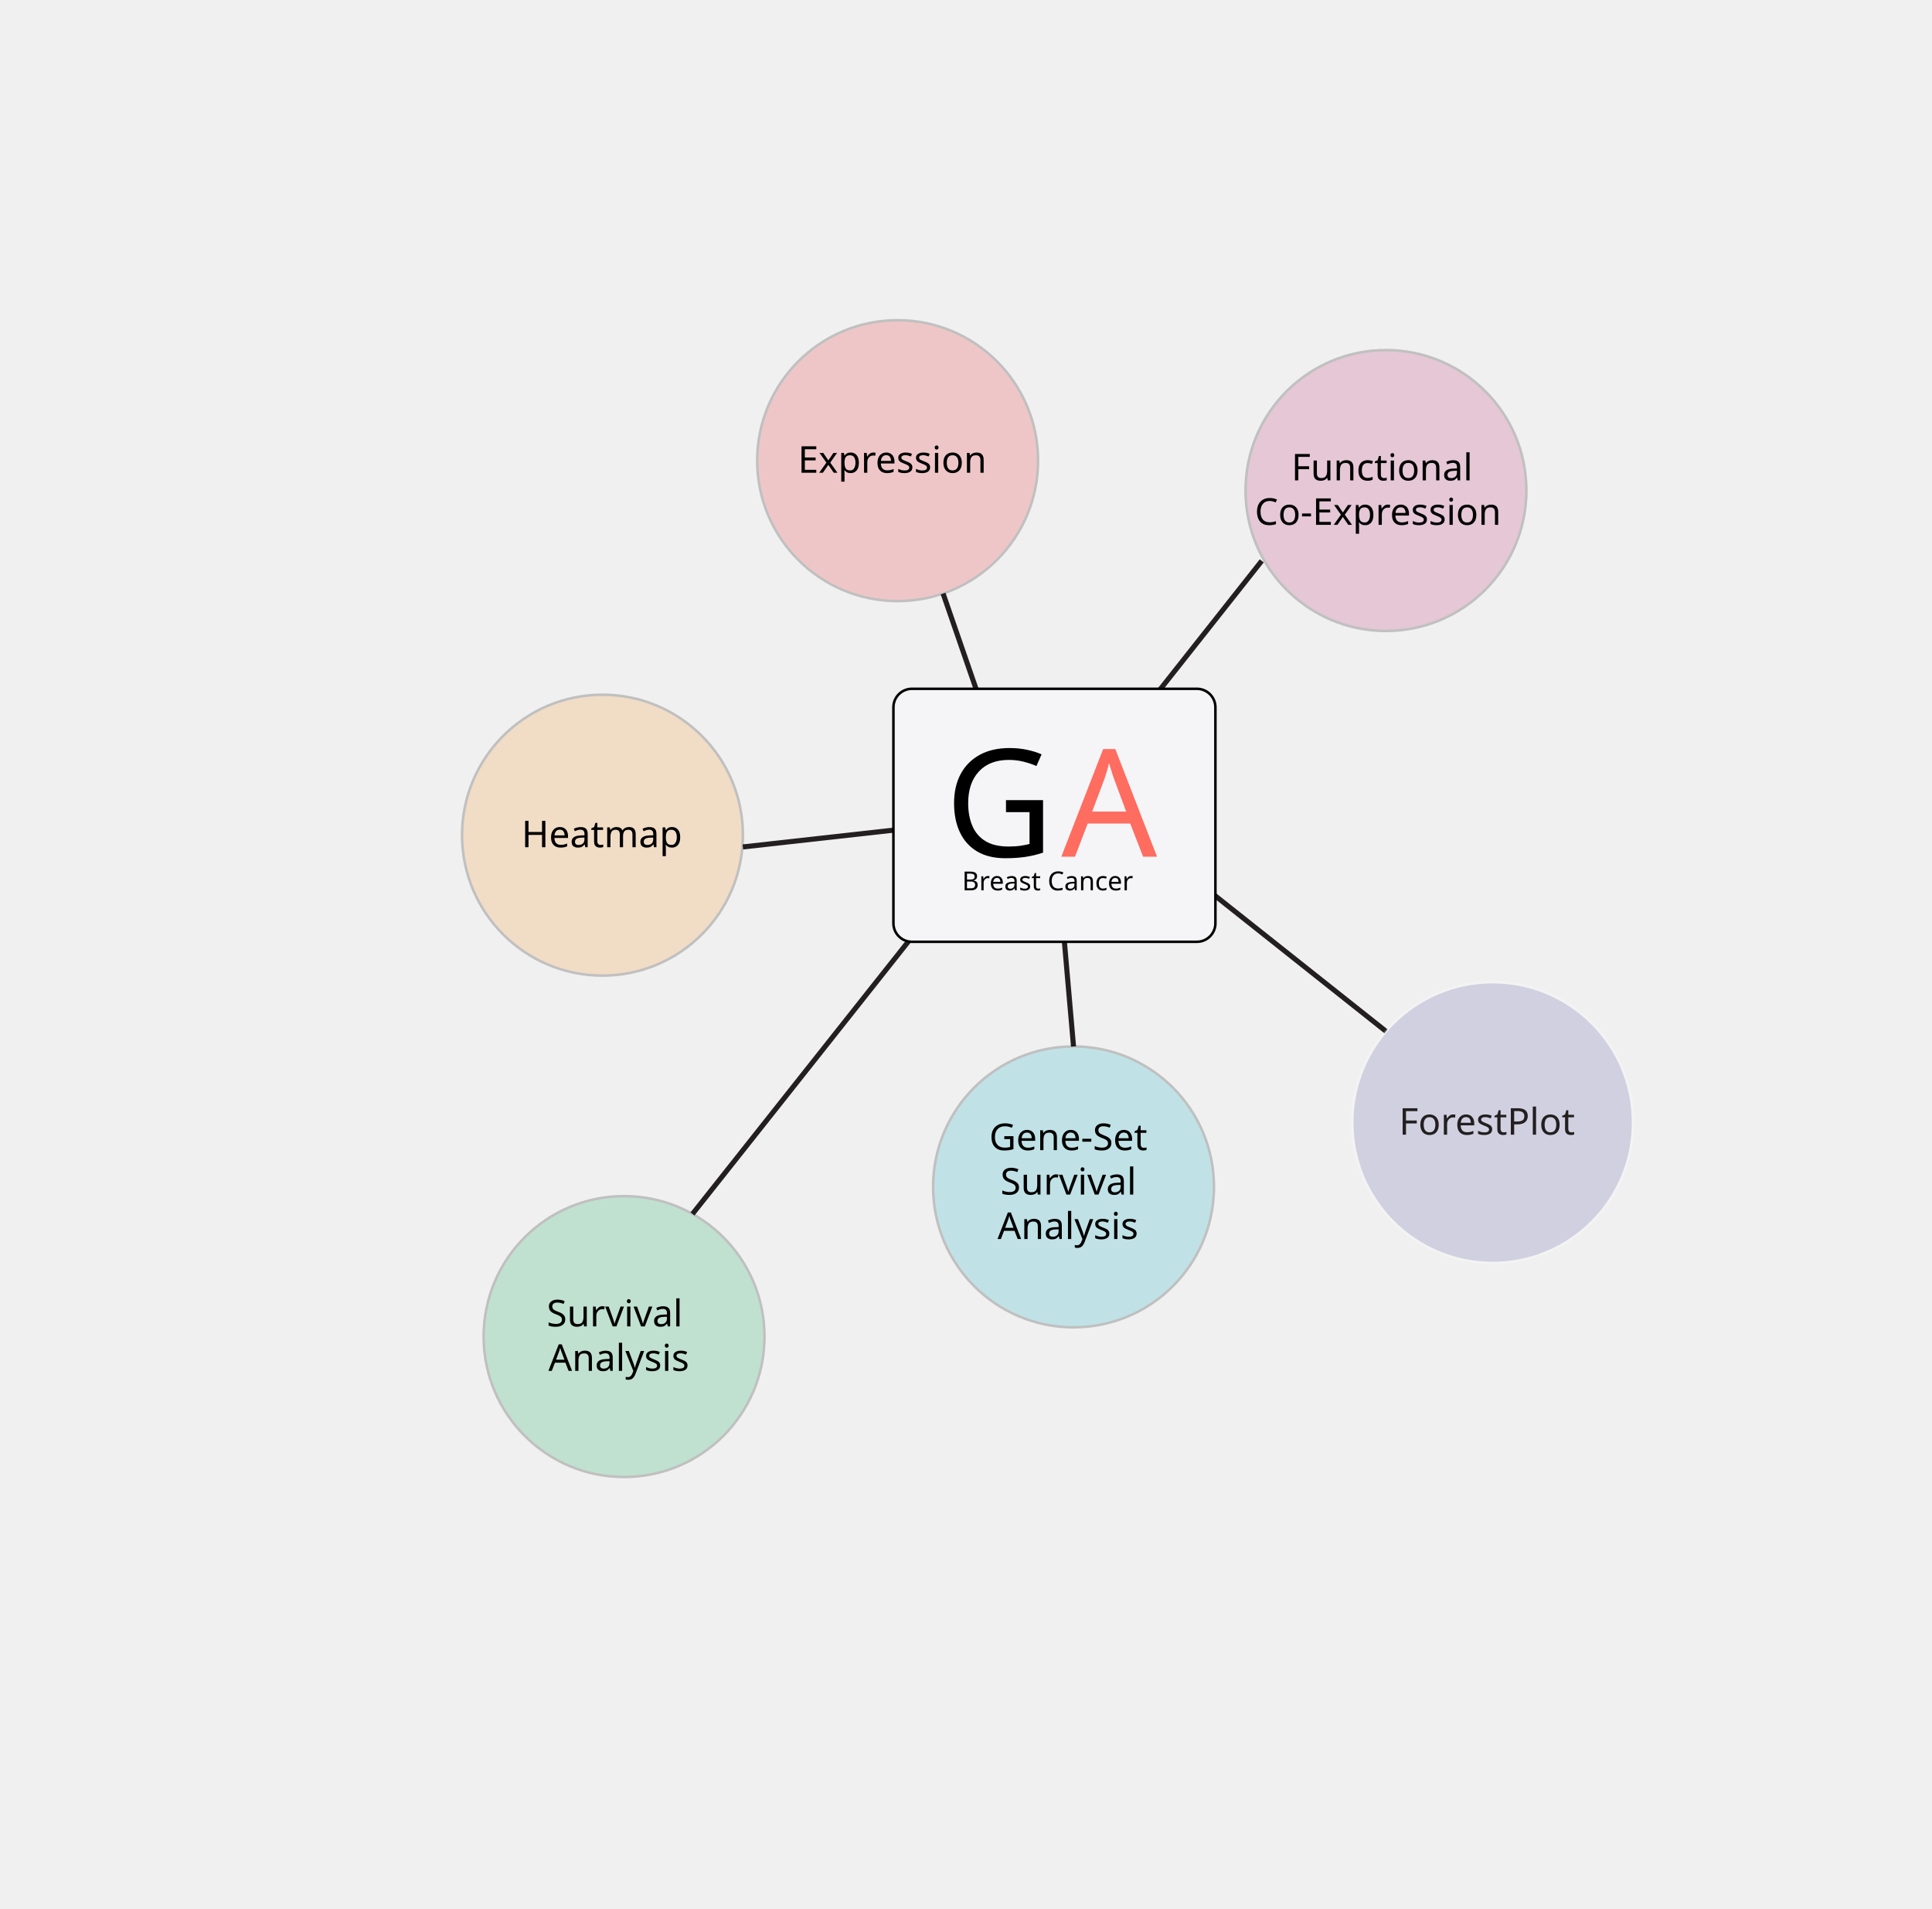
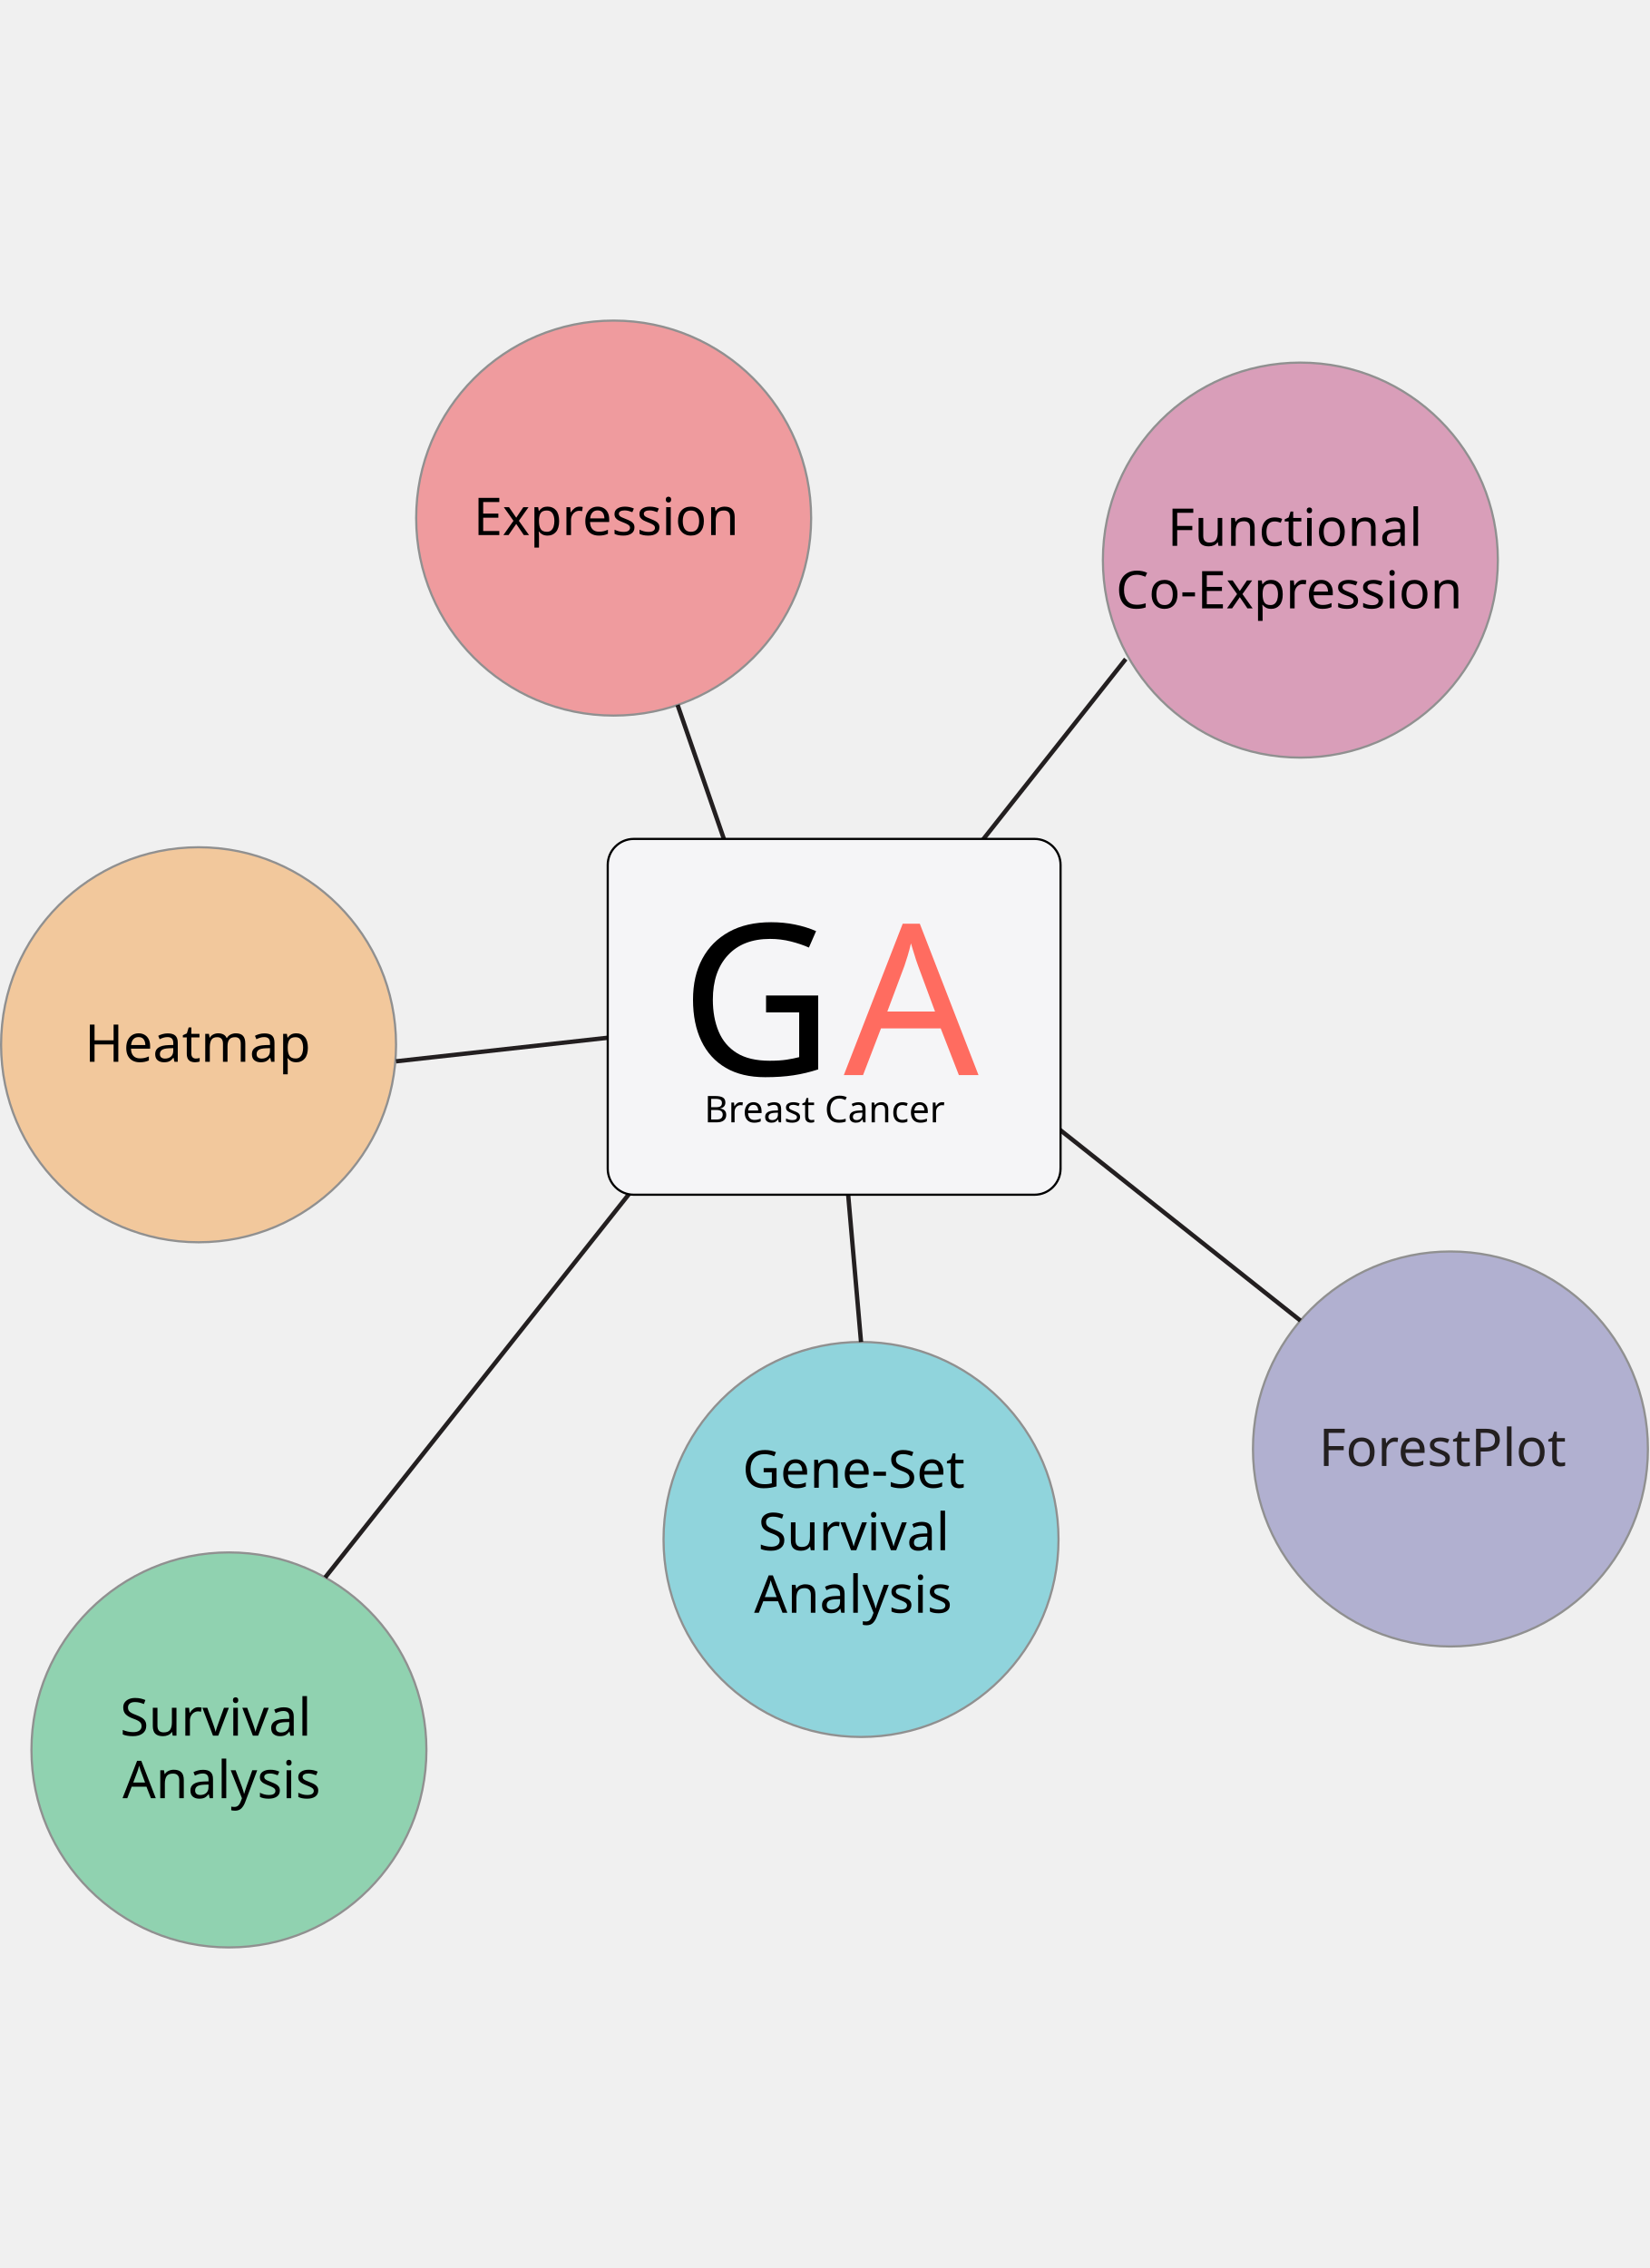
- <svg xmlns="http://www.w3.org/2000/svg" version="1.1" id="Layer_1" x="0px" y="0px" width="760px" height="750.58px" viewBox="0 0 760 750.58" enable-background="new 0 0 760 750.58" xml:space="preserve">
-   <line fill="#231F20" stroke="#231F20" stroke-width="2" stroke-miterlimit="10" x1="448.88" y1="280.64" x2="496.34" y2="220.61" />
-   <line fill="none" stroke="#231F20" stroke-width="2" stroke-miterlimit="10" x1="417.88" y1="361" x2="422.3" y2="411.62" />
-   <line fill="none" stroke="#231F20" stroke-width="2" stroke-miterlimit="10" x1="387.3" y1="280.64" x2="370.99" y2="233.47" />
-   <line fill="none" stroke="#231F20" stroke-width="2" stroke-miterlimit="10" x1="370.99" y1="324.35" x2="292.23" y2="333.13" />
-   <line fill="none" stroke="#231F20" stroke-width="2" stroke-miterlimit="10" x1="370.99" y1="353.09" x2="272.42" y2="477.48" />
-   <line fill="none" stroke="#231F20" stroke-width="2" stroke-miterlimit="10" x1="452.96" y1="332.47" x2="545.2" y2="405.64" />
+ <svg xmlns="http://www.w3.org/2000/svg" xmlns:xlink="http://www.w3.org/1999/xlink" version="1.1" id="Layer_1" x="0px" y="0px" width="800px" height="1100px" viewBox="0 0 760 750.58" enable-background="new 0 0 760 750.58" xml:space="preserve">
+   <line fill="none" stroke="#231F20" stroke-width="2" stroke-miterlimit="10" x1="440.56" y1="255.34" x2="518.75" y2="156.45" />
+   <line fill="none" stroke="#231F20" stroke-width="2" stroke-miterlimit="10" x1="389.49" y1="387.72" x2="396.77" y2="471.11" />
+   <line fill="none" stroke="#231F20" stroke-width="2" stroke-miterlimit="10" x1="339.11" y1="255.34" x2="312.25" y2="177.62" />
+   <line fill="none" stroke="#231F20" stroke-width="2" stroke-miterlimit="10" x1="312.25" y1="327.35" x2="182.5" y2="341.8" />
+   <line fill="none" stroke="#231F20" stroke-width="2" stroke-miterlimit="10" x1="312.25" y1="374.69" x2="149.86" y2="579.61" />
+   <line fill="none" stroke="#231F20" stroke-width="2" stroke-miterlimit="10" x1="447.29" y1="340.72" x2="599.23" y2="461.26" />
  <g>
-     <circle opacity="0.2" fill="#ED1C24" stroke="#000000" stroke-miterlimit="10" cx="353.1" cy="181.19" r="55.24" />
-     <text transform="matrix(1 0 0 1 313.8916 185.9478)" font-family="'ArialRoundedMTBold'" font-size="14.568">Expression</text>
+     <path fill="#F5F5F7" stroke="#000000" stroke-miterlimit="10" d="M488.71,391.27c0,6.63-5.37,12-12,12H292.05   c-6.63,0-12-5.37-12-12V251.33c0-6.63,5.37-12,12-12h184.67c6.63,0,12,5.37,12,12V391.27z" />
+     <text transform="matrix(1 0 0 1 313.4131 348.1479)">
+       <tspan x="0" y="0" font-family="'Verdana'" font-size="97.281">G</tspan>
+       <tspan x="75.43" y="0" fill="#FF6C60" font-family="'Verdana'" font-size="97.281">A</tspan>
+     </text>
+     <text transform="matrix(1 0 0 1 324.5542 369.9058)" font-family="'Verdana'" font-size="16.961">Breast Cancer</text>
  </g>
-   <g>
-     <circle opacity="0.2" fill="#F68B1F" stroke="#000000" stroke-miterlimit="10" cx="237" cy="328.5" r="55.24" />
-     <text transform="matrix(1 0 0 1 205.1768 333.2534)" font-family="'ArialRoundedMTBold'" font-size="14.568">Heatmap</text>
-   </g>
-   <g>
-     <circle opacity="0.2" fill="#B72467" stroke="#000000" stroke-miterlimit="10" cx="545.2" cy="192.94" r="55.24" />
-     <text transform="matrix(1 0 0 1 508.0146 188.9565)">
-       <tspan x="0" y="0" font-family="'ArialRoundedMTBold'" font-size="14.568">Functional</tspan>
-       <tspan x="-14.43" y="17.48" font-family="'ArialRoundedMTBold'" font-size="14.568">Co-Expression</tspan>
-     </text>
-   </g>
-   <g>
-     <circle opacity="0.2" fill="#00A651" stroke="#000000" stroke-miterlimit="10" cx="245.49" cy="525.72" r="55.24" />
-     <text transform="matrix(1 0 0 1 215.0518 521.7339)">
-       <tspan x="0" y="0" font-family="'ArialRoundedMTBold'" font-size="14.568">Survival </tspan>
-       <tspan x="0.68" y="17.48" font-family="'ArialRoundedMTBold'" font-size="14.568">Analysis</tspan>
-     </text>
-   </g>
-   <g>
-     <circle opacity="0.2" fill="#00ABBD" stroke="#000000" stroke-miterlimit="10" cx="422.3" cy="466.85" r="55.24" />
-     <text transform="matrix(1 0 0 1 389.1357 452.3882)">
-       <tspan x="0" y="0" font-family="'ArialRoundedMTBold'" font-size="14.568">Gene-Set</tspan>
-       <tspan x="4.4" y="17.48" font-family="'ArialRoundedMTBold'" font-size="14.568">Survival</tspan>
-       <tspan x="3.26" y="34.96" font-family="'ArialRoundedMTBold'" font-size="14.568">Analysis</tspan>
-     </text>
-   </g>
-   <circle opacity="0.2" fill="#524FA1" stroke="#FFFFFF" stroke-miterlimit="10" cx="587.17" cy="441.55" r="55.24" />
-   <text transform="matrix(1 0 0 1 550.3652 446.3052)" fill="#231F20" font-family="'ArialRoundedMTBold'" font-size="14.568">ForestPlot</text>
-   <g>
-     <path fill="#F5F5F7" stroke="#000000" stroke-miterlimit="10" d="M478.11,363.16c0,4.02-3.26,7.28-7.28,7.28h-112.1   c-4.02,0-7.28-3.26-7.28-7.28v-84.95c0-4.02,3.26-7.28,7.28-7.28h112.1c4.02,0,7.28,3.26,7.28,7.28V363.16z" />
-     <text transform="matrix(1 0 0 1 371.6982 336.979)">
-       <tspan x="0" y="0" font-family="'Verdana'" font-size="59.051">G</tspan>
-       <tspan x="45.79" y="0" fill="#FF6C60" font-family="'Verdana'" font-size="59.051">A</tspan>
-     </text>
-     <text transform="matrix(1 0 0 1 378.4619 350.187)" font-family="'Verdana'" font-size="10.295">Breast Cancer</text>
-   </g>
+   <a target="_parent" xlink:href="../../../Expression.html">
+     <g>
+       <circle id="expression_circle" opacity=".4" fill="#ED1C24" stroke="#000000" stroke-miterlimit="10" cx="282.78" cy="91.5" r="91">
+         <set attributeName="opacity" to="1" begin="expression_text.mouseover" end="expression_text.mouseout" />
+       </circle>
+       <text id="expression_text" transform="matrix(1 0 0 1 218.1792 99.3364)" font-family="'ArialRoundedMTBold'" font-size="24">Expression</text>
+     </g>
+   </a>
+   <a target="_parent" xlink:href="../../../Heatmap.html">
+     <g>
+       <circle id="heatmap_circle" opacity=".4" fill="#F68B1F" stroke="#000000" stroke-miterlimit="10" cx="91.5" cy="334.17" r="91">
+         <set attributeName="opacity" to="1" begin="heatmap_text.mouseover" end="heatmap_text.mouseout" />
+       </circle>
+       <text id="heatmap_text" transform="matrix(1 0 0 1 39.082 342.0103)" font-family="'ArialRoundedMTBold'" font-size="24">Heatmap</text>
+     </g>
+   </a>
+   <a target="_parent" xlink:href="../../../Correlation.html">
+     <g>
+       <circle id="corr_circle" opacity=".4" fill="#B72467" stroke="#000000" stroke-miterlimit="10" cx="599.23" cy="110.86" r="91">
+         <set attributeName="opacity" to="1" begin="corr_text.mouseover" end="corr_text.mouseout" />
+       </circle>
+       <text id="corr_text" transform="matrix(1 0 0 1 537.9805 104.293)">
+         <tspan x="0" y="0" font-family="'ArialRoundedMTBold'" font-size="24">Functional</tspan>
+         <tspan x="-23.77" y="28.8" font-family="'ArialRoundedMTBold'" font-size="24">Co-Expression</tspan>
+       </text>
+     </g>
+   </a>
+   <a target="_parent" xlink:href="../../../Surv.html">
+     <g>
+       <circle id="surv_circle" opacity=".4" fill="#00A651" stroke="#000000" stroke-miterlimit="10" cx="105.5" cy="659.08" r="91">
+         <set attributeName="opacity" to="1" begin="surv_text.mouseover" end="surv_text.mouseout" />
+       </circle>
+       <text id="surv_text" transform="matrix(1 0 0 1 55.3496 652.5151)">
+         <tspan x="0" y="0" font-family="'ArialRoundedMTBold'" font-size="24">Survival </tspan>
+         <tspan x="1.12" y="28.8" font-family="'ArialRoundedMTBold'" font-size="24">Analysis</tspan>
+       </text>
+     </g>
+   </a>
+   <a target="_parent" xlink:href="../../../Surv_sig.html">
+     <g>
+       <circle id="survsig_circle" opacity=".4" fill="#00ABBD" stroke="#000000" stroke-miterlimit="10" cx="396.77" cy="562.11" r="91">
+         <set attributeName="opacity" to="1" begin="survsig_text.mouseover" end="survsig_text.mouseout" />
+       </circle>
+       <text id="survsig_text" transform="matrix(1 0 0 1 342.1377 538.2749)">
+         <tspan x="0" y="0" font-family="'ArialRoundedMTBold'" font-size="24">Gene-Set</tspan>
+         <tspan x="7.24" y="28.8" font-family="'ArialRoundedMTBold'" font-size="24">Survival</tspan>
+         <tspan x="5.37" y="57.6" font-family="'ArialRoundedMTBold'" font-size="24">Analysis</tspan>
+       </text>
+     </g>
+   </a>
+   <a target="_parent" xlink:href="../../../ForestPlot.html">
+     <g>
+       <circle id="forest_circle" opacity=".4" fill="#524FA1" stroke="#000000" stroke-miterlimit="10" cx="668.38" cy="520.42" r="91">
+         <set attributeName="opacity" to="1" begin="forest_text.mouseover" end="forest_text.mouseout" />
+       </circle>
+       <text id="forest_text" transform="matrix(1 0 0 1 607.75 528.2524)" fill="#231F20" font-family="'ArialRoundedMTBold'" font-size="24">ForestPlot</text>
+     </g>
+   </a>
</svg>
